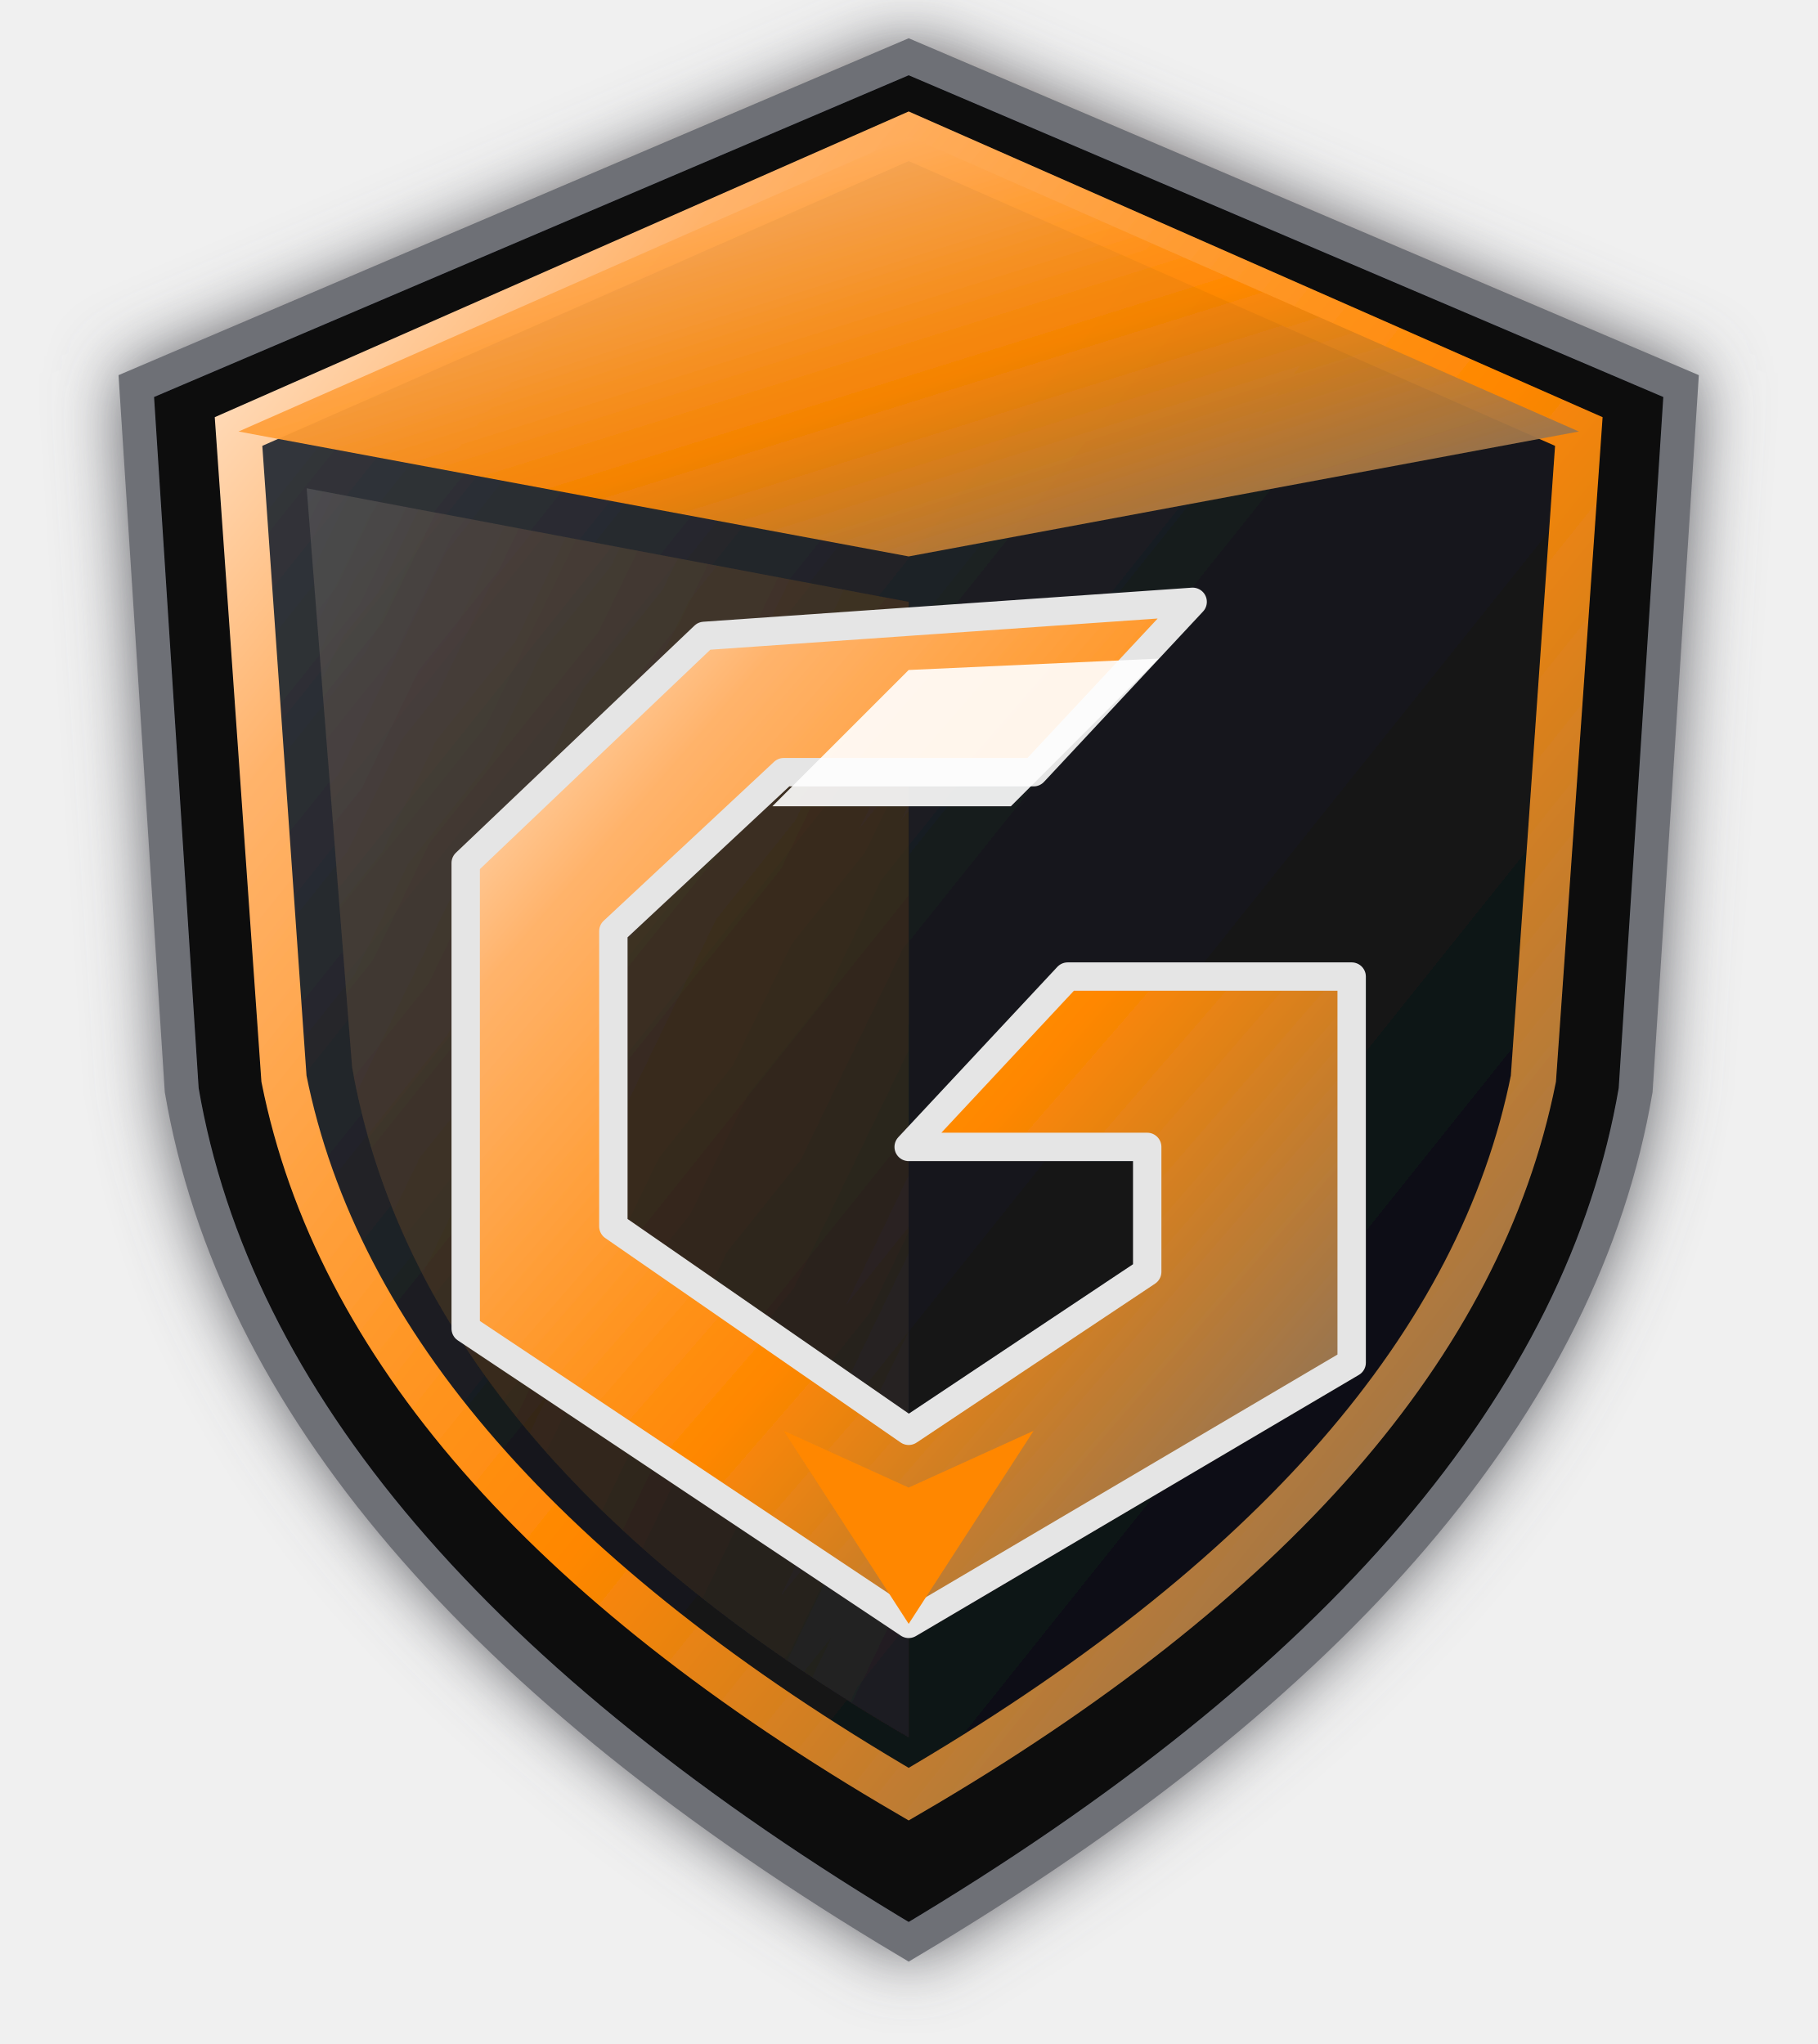
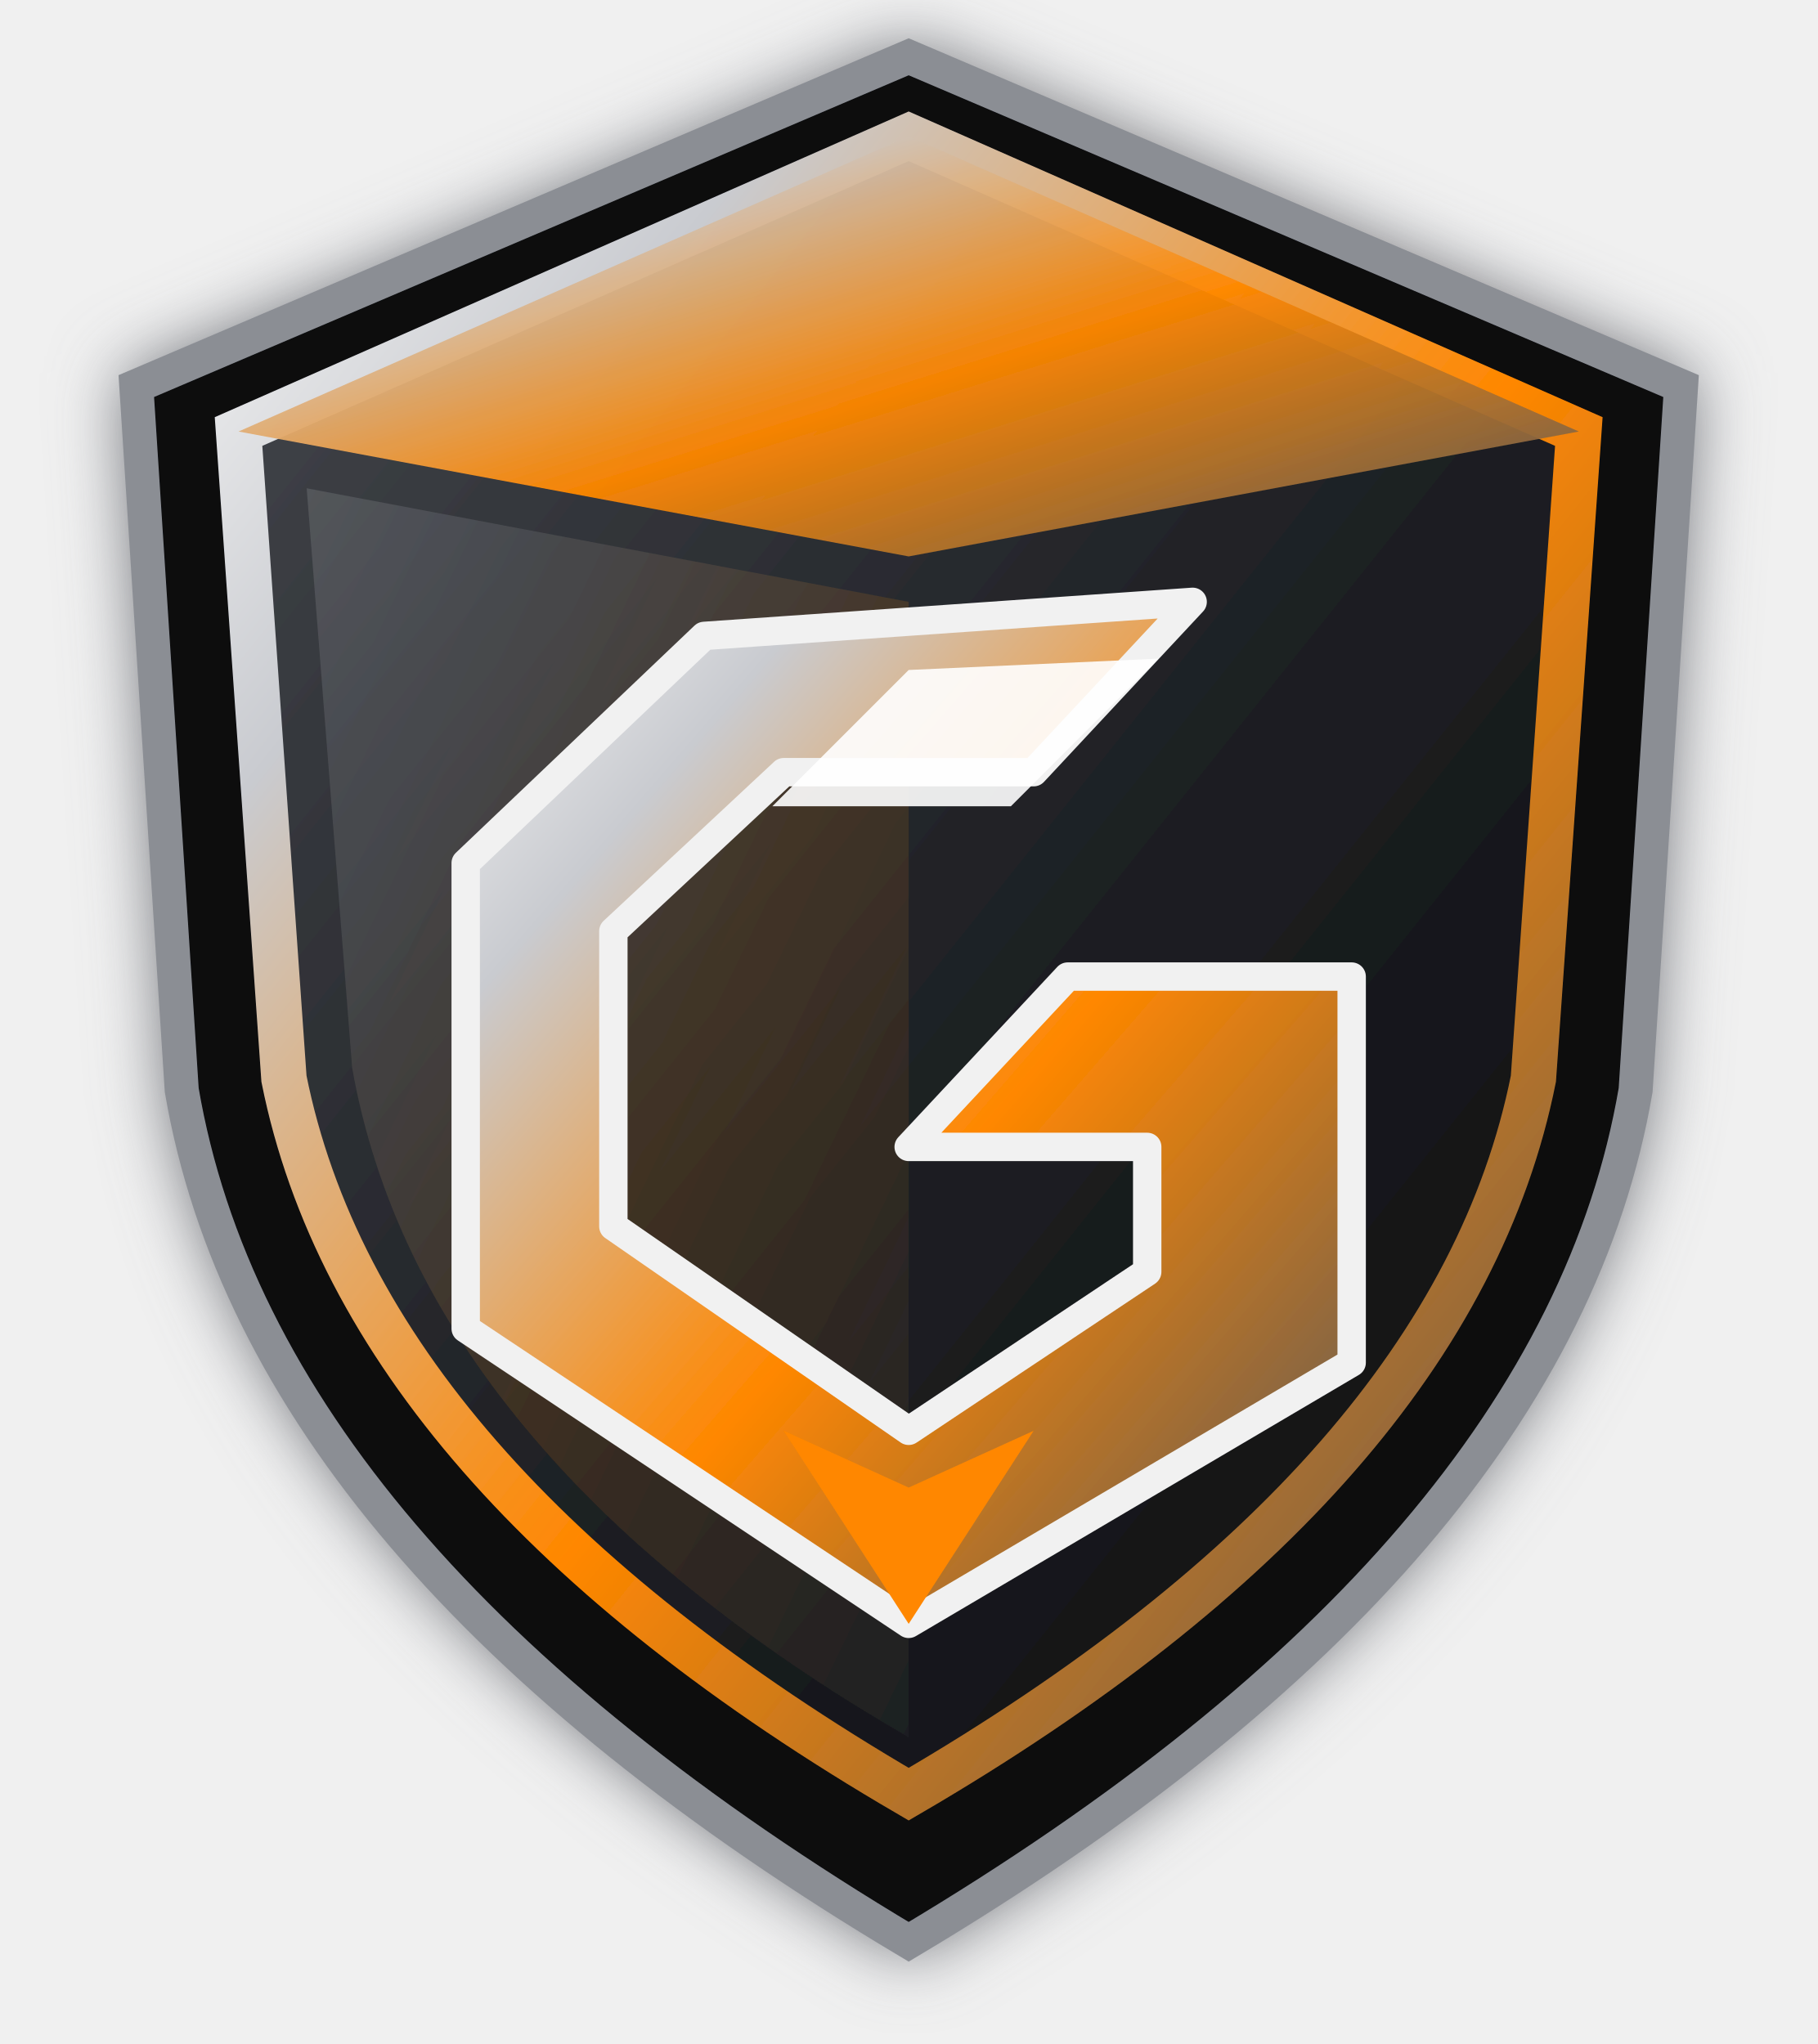
- <svg xmlns="http://www.w3.org/2000/svg" viewBox="0 0 160 180" role="img" aria-label="Emblema Gamers Gold en forma de escudo">
+ <svg xmlns="http://www.w3.org/2000/svg" viewBox="0 0 160 180" role="img" aria-label="Escudo GVR adaptado a los colores naranja y gris">
  <defs>
    <linearGradient id="metalGold" x1="0" y1="0" x2="1" y2="1">
-       <stop stop-color="#fff0e3" />
-       <stop offset=".2" stop-color="#ffb36b" />
+       <stop stop-color="#f5f5f5" />
+       <stop offset=".2" stop-color="#c9cbd0" />
      <stop offset=".55" stop-color="#ff8700" />
-       <stop offset="1" stop-color="#6b6d73" />
+       <stop offset="1" stop-color="#55585e" />
    </linearGradient>
    <linearGradient id="faceGold" x1="0" y1="0" x2="1" y2="1">
-       <stop stop-color="#3a3d43" />
-       <stop offset=".5" stop-color="#17191d" />
+       <stop stop-color="#45484e" />
+       <stop offset=".5" stop-color="#202226" />
      <stop offset="1" stop-color="#090a0d" />
    </linearGradient>
    <filter id="goldGlow" x="-40%" y="-40%" width="180%" height="180%">
      <feGaussianBlur stdDeviation="3" result="b" />
      <feMerge>
        <feMergeNode in="b" />
        <feMergeNode in="SourceGraphic" />
      </feMerge>
    </filter>
  </defs>
  <g filter="url(#goldGlow)">
-     <path d="M80 5 148 34 144 96Q137 137 80 171 23 137 16 96L12 34Z" fill="#090a0d" stroke="#6e7076" stroke-width="3" />
+     <path d="M80 5 148 34 144 96Q137 137 80 171 23 137 16 96L12 34Z" fill="#090a0d" stroke="#8b8e94" stroke-width="3" />
    <path d="M80 12 139 38 135 95Q128 130 80 158 32 130 25 95L21 38Z" fill="url(#faceGold)" stroke="url(#metalGold)" stroke-width="4" />
    <path d="M80 12 139 38 80 49 21 38Z" fill="url(#metalGold)" opacity=".95" />
    <path d="M27 43 80 53 80 153Q37 128 31 94Z" fill="url(#metalGold)" opacity=".13" />
-     <path d="M105 53 91 68H69L54 82V108L80 126 101 112V101H80L94 86H119V120L80 143 41 117V76L62 56Z" fill="url(#metalGold)" stroke="#e5e5e5" stroke-width="2.5" stroke-linejoin="round" />
+     <path d="M105 53 91 68H69L54 82V108L80 126 101 112V101H80L94 86H119V120L80 143 41 117V76L62 56Z" fill="url(#metalGold)" stroke="#f1f1f1" stroke-width="2.5" stroke-linejoin="round" />
    <path d="M80 59 68 71H89L102 58Z" fill="#ffffff" opacity=".9" />
    <path d="M80 143 91 126 80 131 69 126Z" fill="#ff8700" />
  </g>
</svg>
